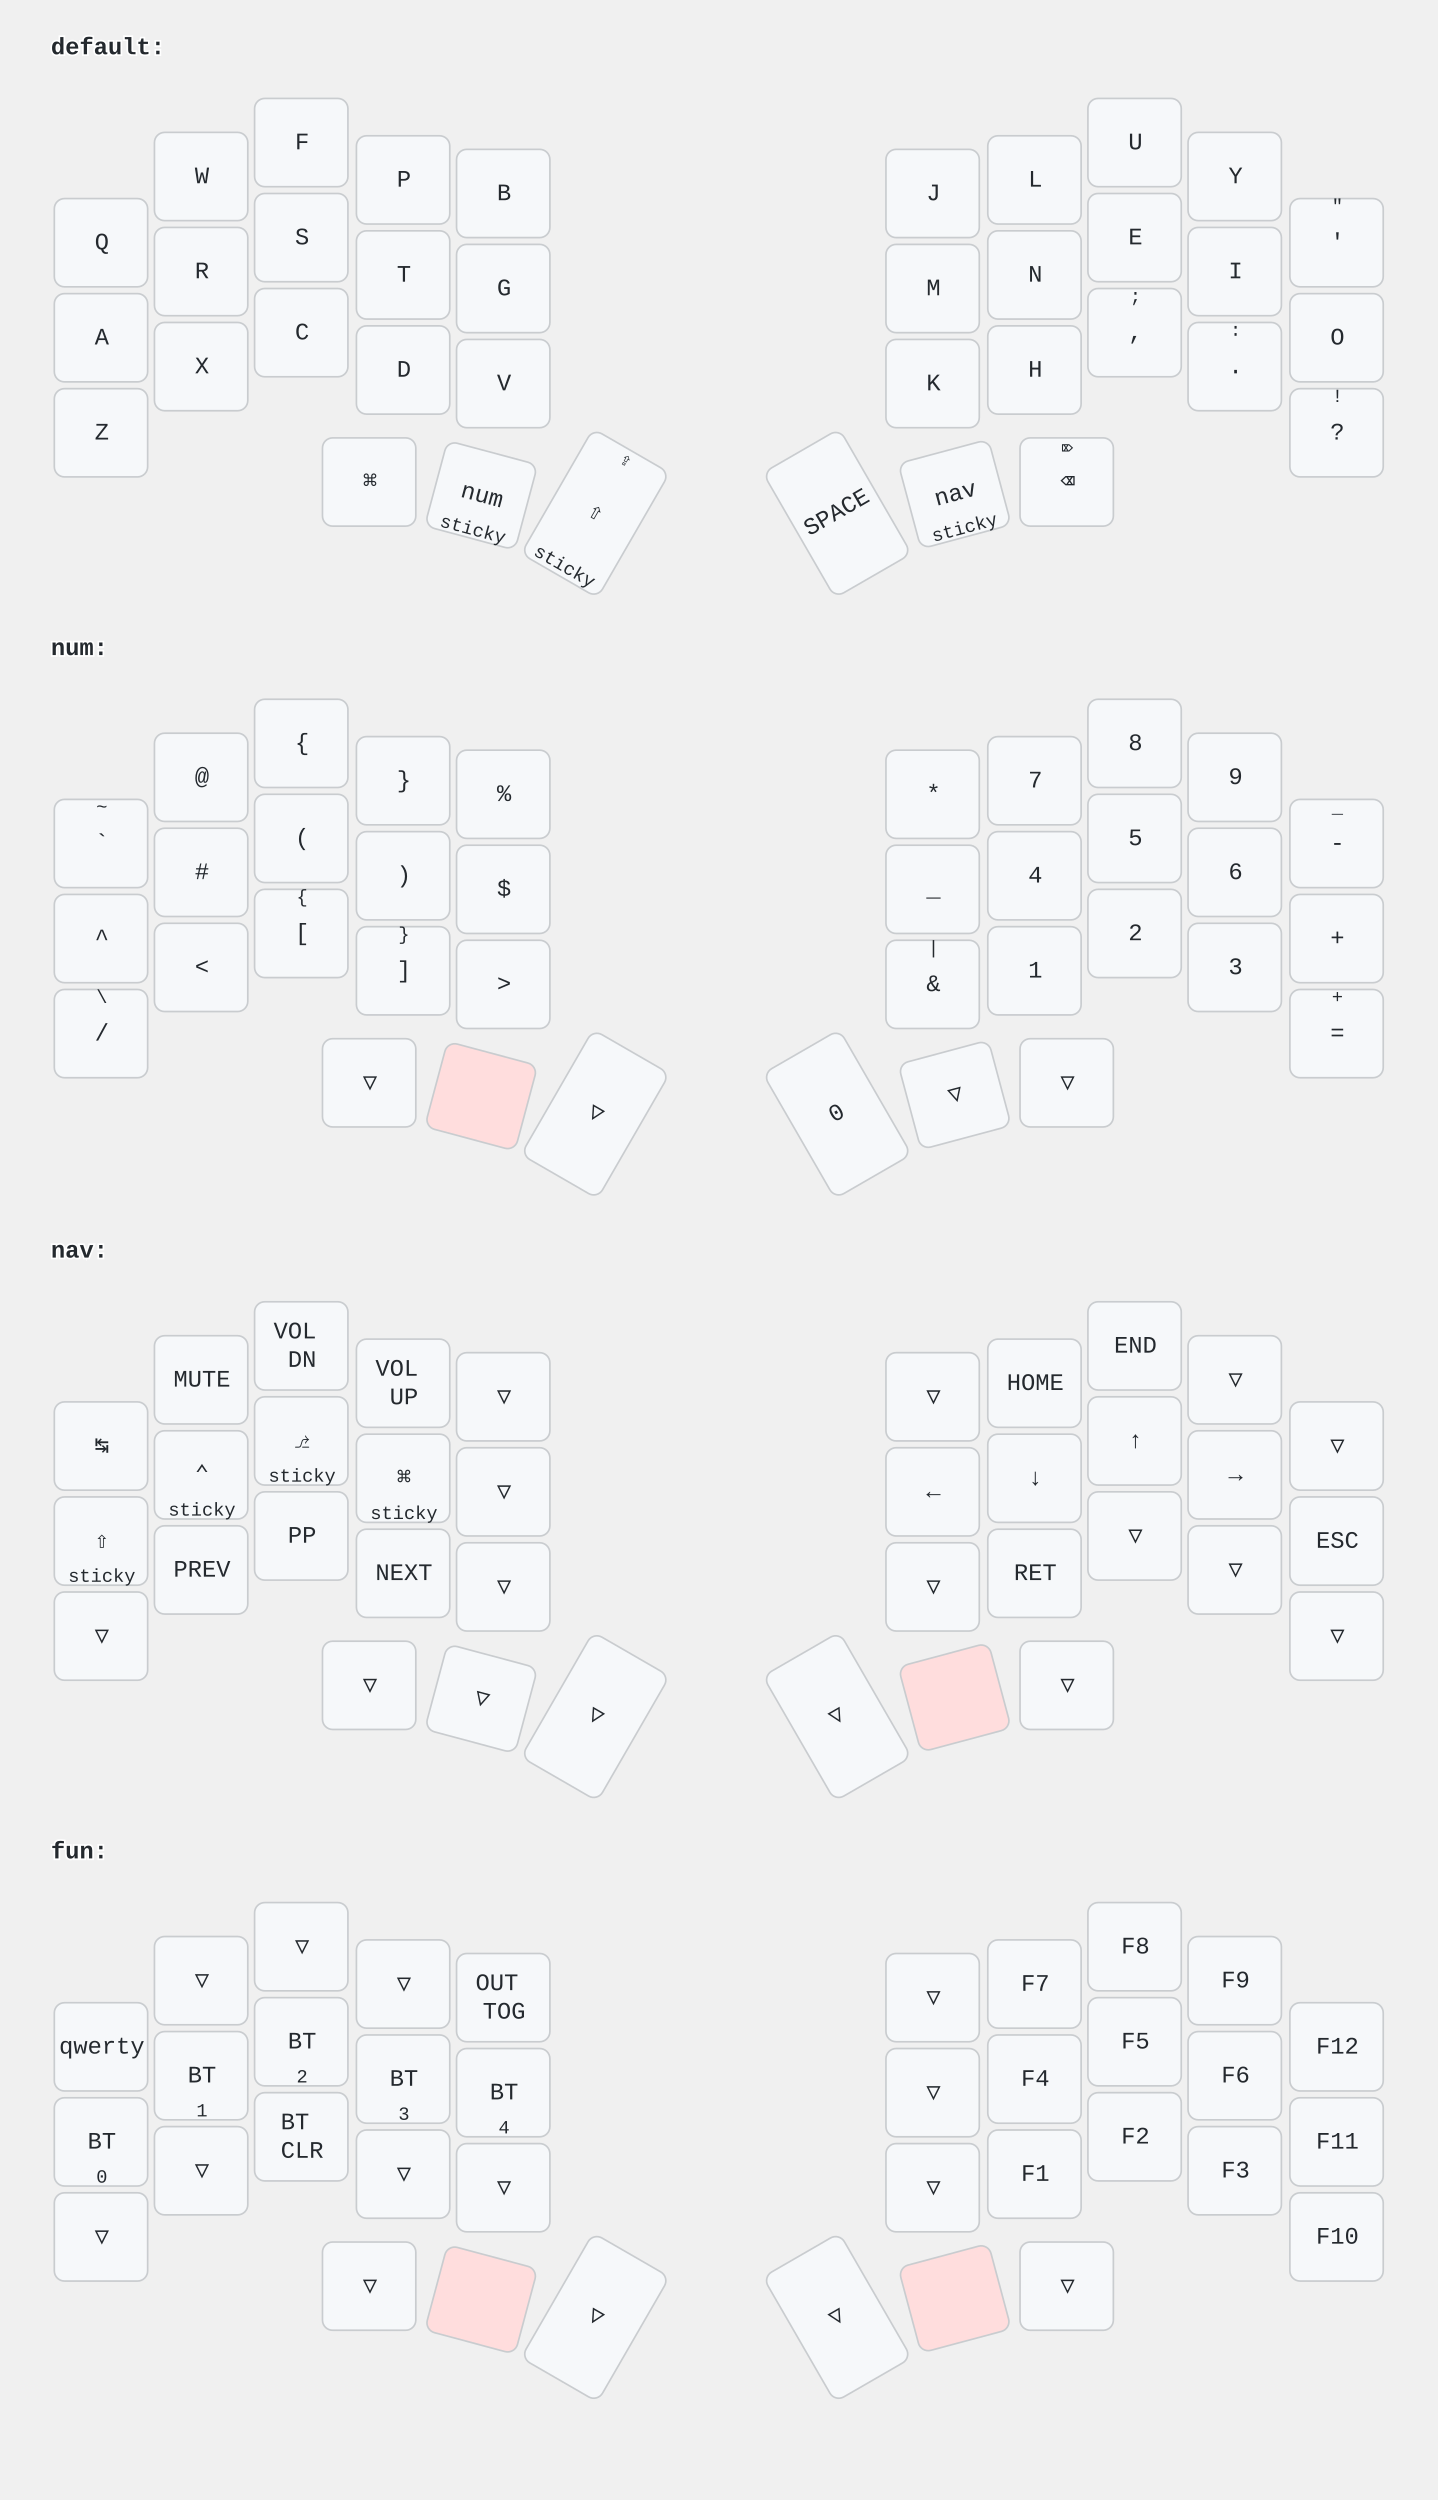
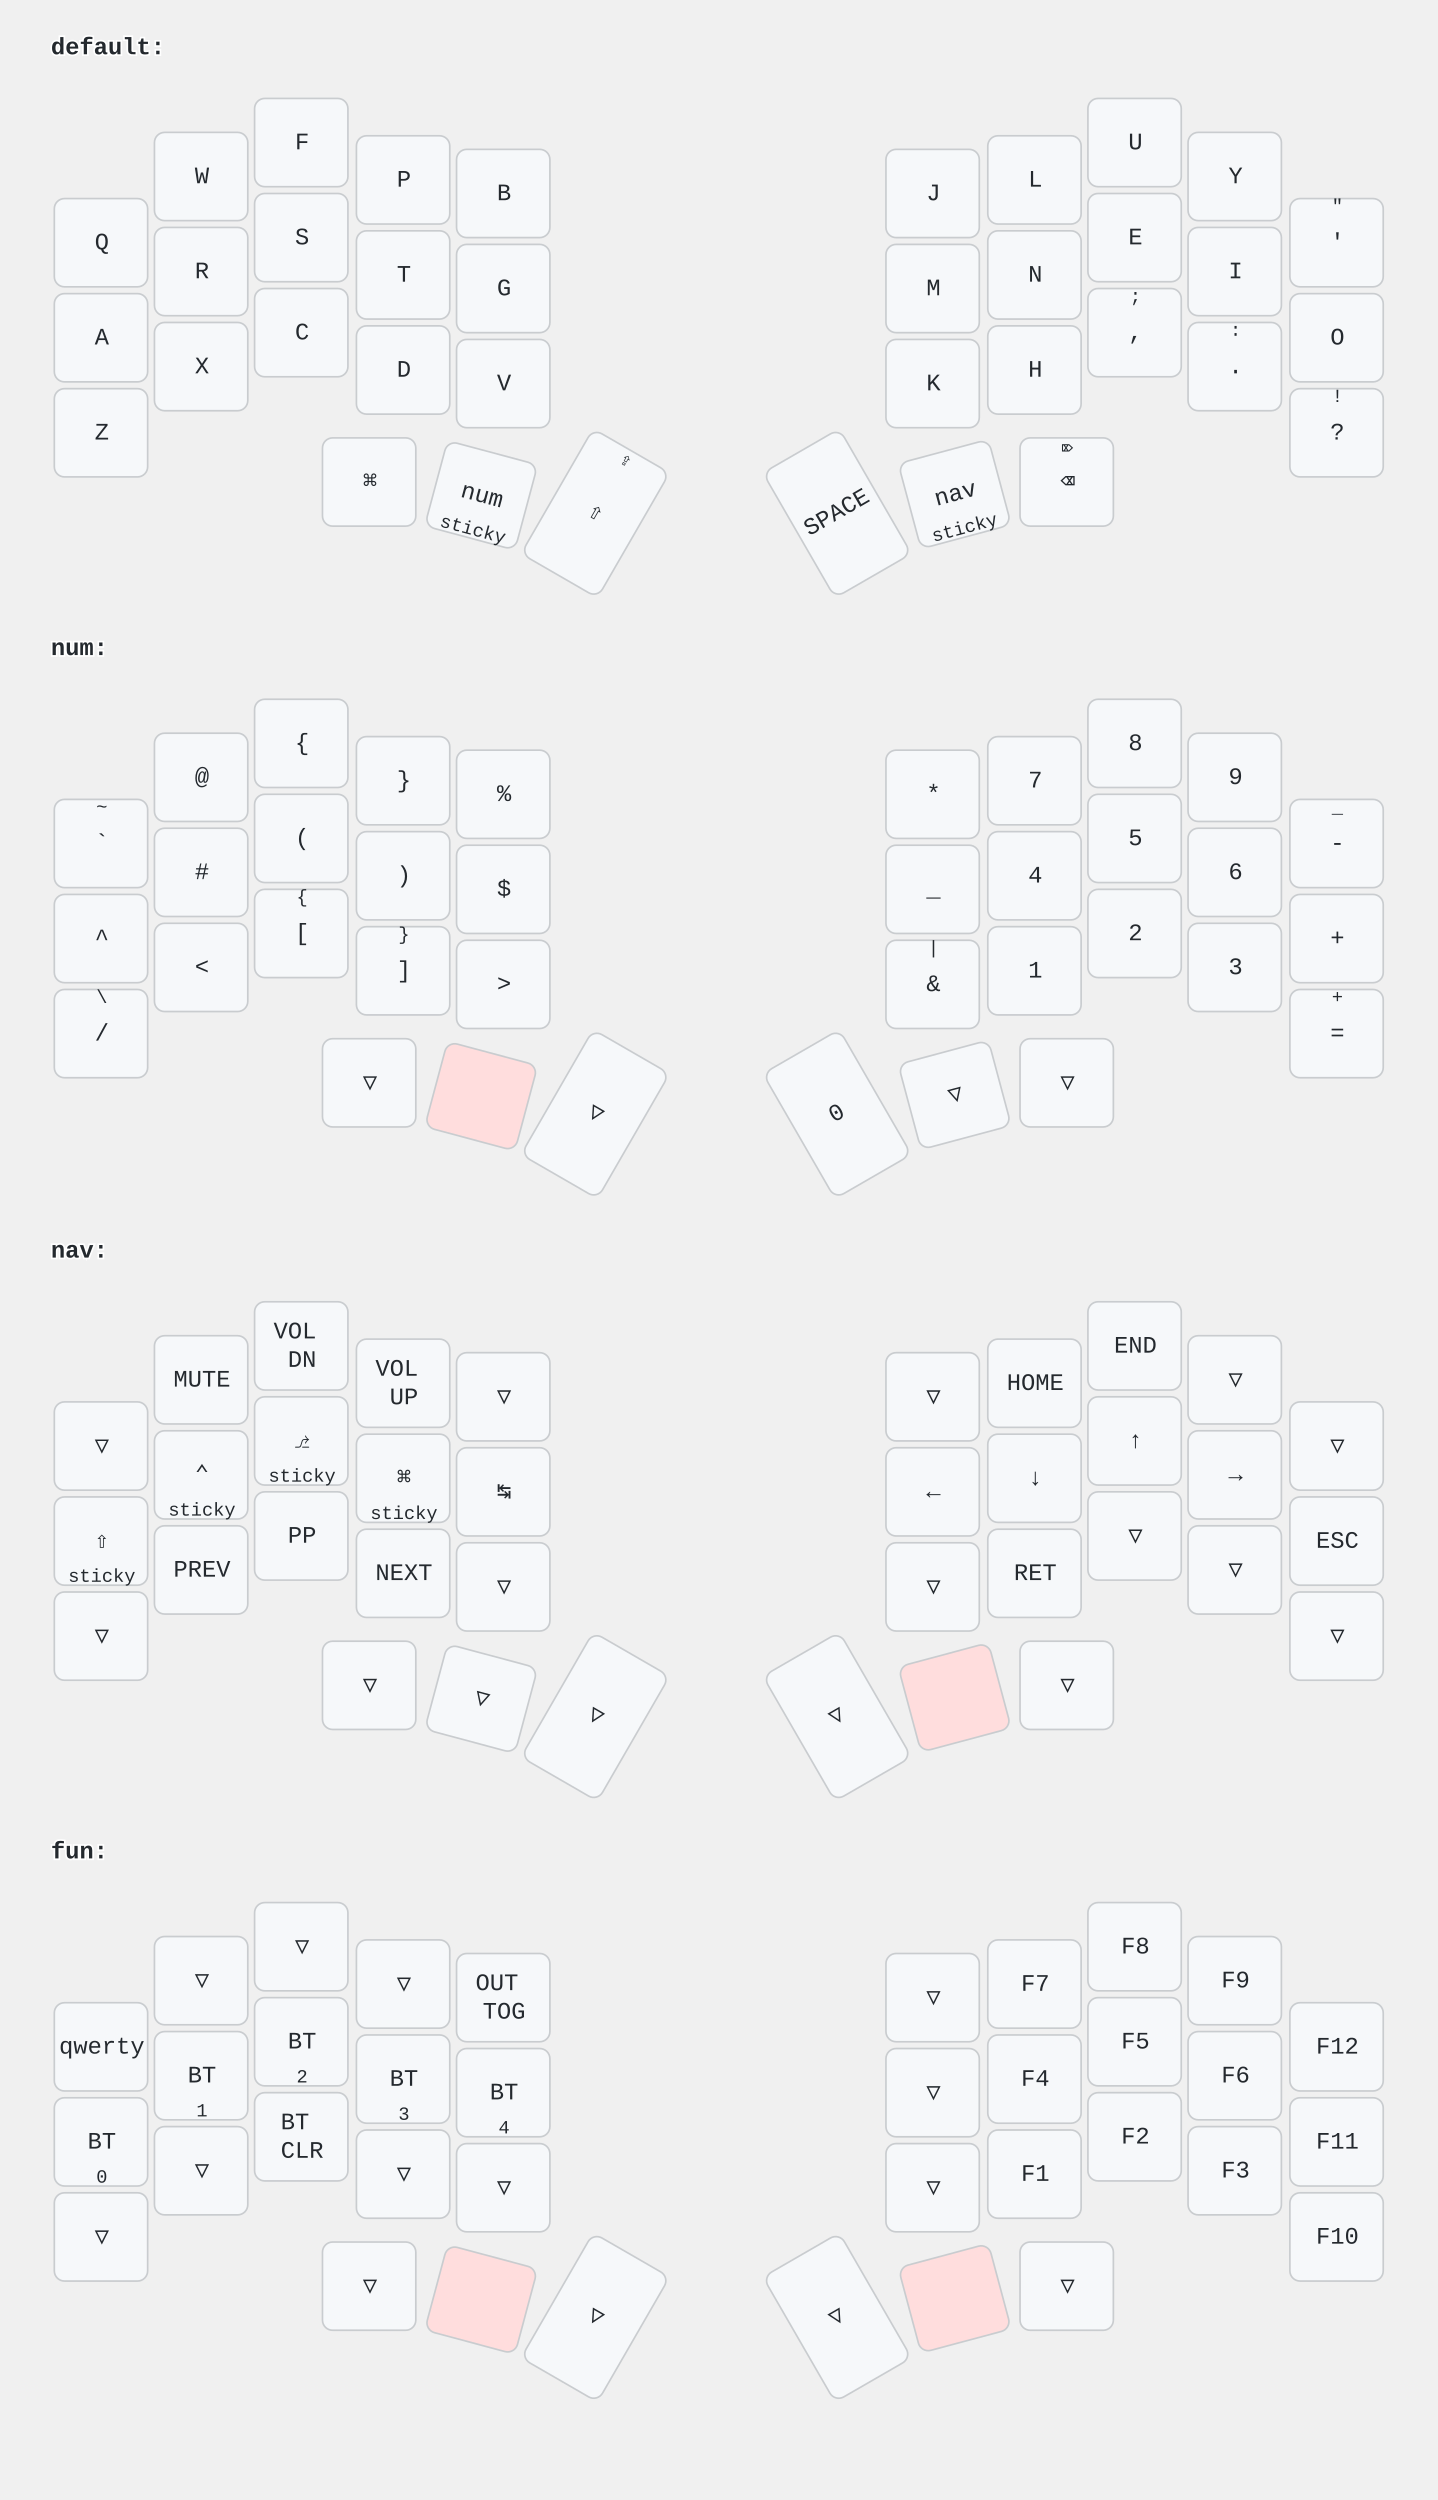
<svg xmlns="http://www.w3.org/2000/svg" width="847" height="1473" viewBox="0 0 847 1473" class="keymap">
  <style>/* font and background color specifications */
svg {
    font-family: SFMono-Regular,Consolas,Liberation Mono,Menlo,monospace;
    font-size: 14px;
    font-kerning: normal;
    text-rendering: optimizeLegibility;
    fill: #24292e;
}

/* default key styling */
rect {
    fill: #f6f8fa;
    stroke: #c9cccf;
    stroke-width: 1;
}

/* color accent for combo boxes */
rect.combo {
    fill: #cdf;
}

/* color accent for held keys */
rect.held, rect.combo.held {
    fill: #fdd;
}

/* color accent for ghost (optional) keys */
rect.ghost, rect.combo.ghost {
    fill: #ddd;
}

text {
    text-anchor: middle;
    dominant-baseline: middle;
}

/* styling for layer labels */
text.label {
    font-weight: bold;
    text-anchor: start;
    stroke: white;
    stroke-width: 2;
    paint-order: stroke;
}

/* styling for combo tap, and key hold/shifted label text */
text.combo, text.hold, text.shifted {
    font-size: 11px;
}

text.hold {
    text-anchor: middle;
    dominant-baseline: auto;
}

text.shifted {
    text-anchor: middle;
    dominant-baseline: hanging;
}

/* styling for hold/shifted label text in combo box */
text.combo.hold, text.combo.shifted {
    font-size: 8px;
}

/* styling for combo dendrons */
path {
    stroke-width: 1;
    stroke: gray;
    fill: none;
}
</style>
  <g transform="translate(30, 0)" class="layer-default">
    <text x="0" y="28" class="label">default:</text>
    <g transform="translate(0, 56)">
      <g transform="translate(30, 87)" class="key keypos-0">
        <rect rx="6" ry="6" x="-28" y="-26" width="55" height="52" class="key" />
        <text x="0" y="0" class="key tap">Q</text>
      </g>
      <g transform="translate(89, 48)" class="key keypos-1">
        <rect rx="6" ry="6" x="-28" y="-26" width="55" height="52" class="key" />
        <text x="0" y="0" class="key tap">W</text>
      </g>
      <g transform="translate(148, 28)" class="key keypos-2">
        <rect rx="6" ry="6" x="-28" y="-26" width="55" height="52" class="key" />
        <text x="0" y="0" class="key tap">F</text>
      </g>
      <g transform="translate(208, 50)" class="key keypos-3">
        <rect rx="6" ry="6" x="-28" y="-26" width="55" height="52" class="key" />
        <text x="0" y="0" class="key tap">P</text>
      </g>
      <g transform="translate(267, 58)" class="key keypos-4">
        <rect rx="6" ry="6" x="-28" y="-26" width="55" height="52" class="key" />
        <text x="0" y="0" class="key tap">B</text>
      </g>
      <g transform="translate(520, 58)" class="key keypos-5">
        <rect rx="6" ry="6" x="-28" y="-26" width="55" height="52" class="key" />
        <text x="0" y="0" class="key tap">J</text>
      </g>
      <g transform="translate(580, 50)" class="key keypos-6">
        <rect rx="6" ry="6" x="-28" y="-26" width="55" height="52" class="key" />
        <text x="0" y="0" class="key tap">L</text>
      </g>
      <g transform="translate(639, 28)" class="key keypos-7">
        <rect rx="6" ry="6" x="-28" y="-26" width="55" height="52" class="key" />
        <text x="0" y="0" class="key tap">U</text>
      </g>
      <g transform="translate(698, 48)" class="key keypos-8">
        <rect rx="6" ry="6" x="-28" y="-26" width="55" height="52" class="key" />
        <text x="0" y="0" class="key tap">Y</text>
      </g>
      <g transform="translate(758, 87)" class="key keypos-9">
        <rect rx="6" ry="6" x="-28" y="-26" width="55" height="52" class="key" />
        <text x="0" y="0" class="key tap">'</text>
        <text x="0" y="-24" class="key shifted">"</text>
      </g>
      <g transform="translate(30, 143)" class="key keypos-10">
        <rect rx="6" ry="6" x="-28" y="-26" width="55" height="52" class="key" />
        <text x="0" y="0" class="key tap">A</text>
      </g>
      <g transform="translate(89, 104)" class="key keypos-11">
        <rect rx="6" ry="6" x="-28" y="-26" width="55" height="52" class="key" />
        <text x="0" y="0" class="key tap">R</text>
      </g>
      <g transform="translate(148, 84)" class="key keypos-12">
        <rect rx="6" ry="6" x="-28" y="-26" width="55" height="52" class="key" />
        <text x="0" y="0" class="key tap">S</text>
      </g>
      <g transform="translate(208, 106)" class="key keypos-13">
        <rect rx="6" ry="6" x="-28" y="-26" width="55" height="52" class="key" />
        <text x="0" y="0" class="key tap">T</text>
      </g>
      <g transform="translate(267, 114)" class="key keypos-14">
        <rect rx="6" ry="6" x="-28" y="-26" width="55" height="52" class="key" />
        <text x="0" y="0" class="key tap">G</text>
      </g>
      <g transform="translate(520, 114)" class="key keypos-15">
        <rect rx="6" ry="6" x="-28" y="-26" width="55" height="52" class="key" />
        <text x="0" y="0" class="key tap">M</text>
      </g>
      <g transform="translate(580, 106)" class="key keypos-16">
        <rect rx="6" ry="6" x="-28" y="-26" width="55" height="52" class="key" />
        <text x="0" y="0" class="key tap">N</text>
      </g>
      <g transform="translate(639, 84)" class="key keypos-17">
        <rect rx="6" ry="6" x="-28" y="-26" width="55" height="52" class="key" />
        <text x="0" y="0" class="key tap">E</text>
      </g>
      <g transform="translate(698, 104)" class="key keypos-18">
        <rect rx="6" ry="6" x="-28" y="-26" width="55" height="52" class="key" />
        <text x="0" y="0" class="key tap">I</text>
      </g>
      <g transform="translate(758, 143)" class="key keypos-19">
        <rect rx="6" ry="6" x="-28" y="-26" width="55" height="52" class="key" />
        <text x="0" y="0" class="key tap">O</text>
      </g>
      <g transform="translate(30, 199)" class="key keypos-20">
        <rect rx="6" ry="6" x="-28" y="-26" width="55" height="52" class="key" />
        <text x="0" y="0" class="key tap">Z</text>
      </g>
      <g transform="translate(89, 160)" class="key keypos-21">
        <rect rx="6" ry="6" x="-28" y="-26" width="55" height="52" class="key" />
        <text x="0" y="0" class="key tap">X</text>
      </g>
      <g transform="translate(148, 140)" class="key keypos-22">
        <rect rx="6" ry="6" x="-28" y="-26" width="55" height="52" class="key" />
        <text x="0" y="0" class="key tap">C</text>
      </g>
      <g transform="translate(208, 162)" class="key keypos-23">
        <rect rx="6" ry="6" x="-28" y="-26" width="55" height="52" class="key" />
        <text x="0" y="0" class="key tap">D</text>
      </g>
      <g transform="translate(267, 170)" class="key keypos-24">
        <rect rx="6" ry="6" x="-28" y="-26" width="55" height="52" class="key" />
        <text x="0" y="0" class="key tap">V</text>
      </g>
      <g transform="translate(520, 170)" class="key keypos-25">
        <rect rx="6" ry="6" x="-28" y="-26" width="55" height="52" class="key" />
        <text x="0" y="0" class="key tap">K</text>
      </g>
      <g transform="translate(580, 162)" class="key keypos-26">
        <rect rx="6" ry="6" x="-28" y="-26" width="55" height="52" class="key" />
        <text x="0" y="0" class="key tap">H</text>
      </g>
      <g transform="translate(639, 140)" class="key keypos-27">
        <rect rx="6" ry="6" x="-28" y="-26" width="55" height="52" class="key" />
        <text x="0" y="0" class="key tap">,</text>
        <text x="0" y="-24" class="key shifted">;</text>
      </g>
      <g transform="translate(698, 160)" class="key keypos-28">
        <rect rx="6" ry="6" x="-28" y="-26" width="55" height="52" class="key" />
        <text x="0" y="0" class="key tap">.</text>
        <text x="0" y="-24" class="key shifted">:</text>
      </g>
      <g transform="translate(758, 199)" class="key keypos-29">
        <rect rx="6" ry="6" x="-28" y="-26" width="55" height="52" class="key" />
        <text x="0" y="0" class="key tap">?</text>
        <text x="0" y="-24" class="key shifted">!</text>
      </g>
      <g transform="translate(188, 228)" class="key keypos-30">
        <rect rx="6" ry="6" x="-28" y="-26" width="55" height="52" class="key" />
        <text x="0" y="0" class="key tap">⌘</text>
      </g>
      <g transform="translate(254, 236) rotate(15.0)" class="key keypos-31">
        <rect rx="6" ry="6" x="-28" y="-26" width="55" height="52" class="key" />
        <text x="0" y="0" class="key tap">num</text>
        <text x="0" y="24" class="key hold">sticky</text>
      </g>
      <g transform="translate(321, 246) rotate(30.0)" class="key keypos-32">
        <rect rx="6" ry="6" x="-26" y="-42" width="52" height="85" class="key" />
        <text x="0" y="0" class="key tap">⇧</text>
-         <text x="0" y="40" class="key hold">sticky</text>
        <text x="0" y="-40" class="key shifted">⇪</text>
      </g>
      <g transform="translate(463, 246) rotate(-30.0)" class="key keypos-33">
        <rect rx="6" ry="6" x="-26" y="-42" width="52" height="85" class="key" />
        <text x="0" y="0" class="key tap">SPACE</text>
      </g>
      <g transform="translate(533, 235) rotate(-15.0)" class="key keypos-34">
        <rect rx="6" ry="6" x="-28" y="-26" width="55" height="52" class="key" />
        <text x="0" y="0" class="key tap">nav</text>
        <text x="0" y="24" class="key hold">sticky</text>
      </g>
      <g transform="translate(599, 228)" class="key keypos-35">
        <rect rx="6" ry="6" x="-28" y="-26" width="55" height="52" class="key" />
        <text x="0" y="0" class="key tap">⌫</text>
        <text x="0" y="-24" class="key shifted">⌦</text>
      </g>
    </g>
  </g>
  <g transform="translate(30, 354)" class="layer-num">
    <text x="0" y="28" class="label">num:</text>
    <g transform="translate(0, 56)">
      <g transform="translate(30, 87)" class="key keypos-0">
        <rect rx="6" ry="6" x="-28" y="-26" width="55" height="52" class="key" />
        <text x="0" y="0" class="key tap">`</text>
        <text x="0" y="-24" class="key shifted">~</text>
      </g>
      <g transform="translate(89, 48)" class="key keypos-1">
        <rect rx="6" ry="6" x="-28" y="-26" width="55" height="52" class="key" />
        <text x="0" y="0" class="key tap">@</text>
      </g>
      <g transform="translate(148, 28)" class="key keypos-2">
        <rect rx="6" ry="6" x="-28" y="-26" width="55" height="52" class="key" />
        <text x="0" y="0" class="key tap">{</text>
      </g>
      <g transform="translate(208, 50)" class="key keypos-3">
        <rect rx="6" ry="6" x="-28" y="-26" width="55" height="52" class="key" />
        <text x="0" y="0" class="key tap">}</text>
      </g>
      <g transform="translate(267, 58)" class="key keypos-4">
        <rect rx="6" ry="6" x="-28" y="-26" width="55" height="52" class="key" />
        <text x="0" y="0" class="key tap">%</text>
      </g>
      <g transform="translate(520, 58)" class="key keypos-5">
        <rect rx="6" ry="6" x="-28" y="-26" width="55" height="52" class="key" />
        <text x="0" y="0" class="key tap">*</text>
      </g>
      <g transform="translate(580, 50)" class="key keypos-6">
        <rect rx="6" ry="6" x="-28" y="-26" width="55" height="52" class="key" />
        <text x="0" y="0" class="key tap">7</text>
      </g>
      <g transform="translate(639, 28)" class="key keypos-7">
        <rect rx="6" ry="6" x="-28" y="-26" width="55" height="52" class="key" />
        <text x="0" y="0" class="key tap">8</text>
      </g>
      <g transform="translate(698, 48)" class="key keypos-8">
        <rect rx="6" ry="6" x="-28" y="-26" width="55" height="52" class="key" />
        <text x="0" y="0" class="key tap">9</text>
      </g>
      <g transform="translate(758, 87)" class="key keypos-9">
        <rect rx="6" ry="6" x="-28" y="-26" width="55" height="52" class="key" />
        <text x="0" y="0" class="key tap">-</text>
        <text x="0" y="-24" class="key shifted">_</text>
      </g>
      <g transform="translate(30, 143)" class="key keypos-10">
        <rect rx="6" ry="6" x="-28" y="-26" width="55" height="52" class="key" />
        <text x="0" y="0" class="key tap">^</text>
      </g>
      <g transform="translate(89, 104)" class="key keypos-11">
        <rect rx="6" ry="6" x="-28" y="-26" width="55" height="52" class="key" />
        <text x="0" y="0" class="key tap">#</text>
      </g>
      <g transform="translate(148, 84)" class="key keypos-12">
        <rect rx="6" ry="6" x="-28" y="-26" width="55" height="52" class="key" />
        <text x="0" y="0" class="key tap">(</text>
      </g>
      <g transform="translate(208, 106)" class="key keypos-13">
        <rect rx="6" ry="6" x="-28" y="-26" width="55" height="52" class="key" />
        <text x="0" y="0" class="key tap">)</text>
      </g>
      <g transform="translate(267, 114)" class="key keypos-14">
        <rect rx="6" ry="6" x="-28" y="-26" width="55" height="52" class="key" />
        <text x="0" y="0" class="key tap">$</text>
      </g>
      <g transform="translate(520, 114)" class="key keypos-15">
        <rect rx="6" ry="6" x="-28" y="-26" width="55" height="52" class="key" />
        <text x="0" y="0" class="key tap">_</text>
      </g>
      <g transform="translate(580, 106)" class="key keypos-16">
        <rect rx="6" ry="6" x="-28" y="-26" width="55" height="52" class="key" />
        <text x="0" y="0" class="key tap">4</text>
      </g>
      <g transform="translate(639, 84)" class="key keypos-17">
        <rect rx="6" ry="6" x="-28" y="-26" width="55" height="52" class="key" />
        <text x="0" y="0" class="key tap">5</text>
      </g>
      <g transform="translate(698, 104)" class="key keypos-18">
        <rect rx="6" ry="6" x="-28" y="-26" width="55" height="52" class="key" />
        <text x="0" y="0" class="key tap">6</text>
      </g>
      <g transform="translate(758, 143)" class="key keypos-19">
        <rect rx="6" ry="6" x="-28" y="-26" width="55" height="52" class="key" />
        <text x="0" y="0" class="key tap">+</text>
      </g>
      <g transform="translate(30, 199)" class="key keypos-20">
        <rect rx="6" ry="6" x="-28" y="-26" width="55" height="52" class="key" />
        <text x="0" y="0" class="key tap">/</text>
        <text x="0" y="-24" class="key shifted">\</text>
      </g>
      <g transform="translate(89, 160)" class="key keypos-21">
        <rect rx="6" ry="6" x="-28" y="-26" width="55" height="52" class="key" />
        <text x="0" y="0" class="key tap">&lt;</text>
      </g>
      <g transform="translate(148, 140)" class="key keypos-22">
        <rect rx="6" ry="6" x="-28" y="-26" width="55" height="52" class="key" />
        <text x="0" y="0" class="key tap">[</text>
        <text x="0" y="-24" class="key shifted">{</text>
      </g>
      <g transform="translate(208, 162)" class="key keypos-23">
        <rect rx="6" ry="6" x="-28" y="-26" width="55" height="52" class="key" />
        <text x="0" y="0" class="key tap">]</text>
        <text x="0" y="-24" class="key shifted">}</text>
      </g>
      <g transform="translate(267, 170)" class="key keypos-24">
        <rect rx="6" ry="6" x="-28" y="-26" width="55" height="52" class="key" />
        <text x="0" y="0" class="key tap">&gt;</text>
      </g>
      <g transform="translate(520, 170)" class="key keypos-25">
        <rect rx="6" ry="6" x="-28" y="-26" width="55" height="52" class="key" />
        <text x="0" y="0" class="key tap">&amp;</text>
        <text x="0" y="-24" class="key shifted">|</text>
      </g>
      <g transform="translate(580, 162)" class="key keypos-26">
        <rect rx="6" ry="6" x="-28" y="-26" width="55" height="52" class="key" />
        <text x="0" y="0" class="key tap">1</text>
      </g>
      <g transform="translate(639, 140)" class="key keypos-27">
        <rect rx="6" ry="6" x="-28" y="-26" width="55" height="52" class="key" />
        <text x="0" y="0" class="key tap">2</text>
      </g>
      <g transform="translate(698, 160)" class="key keypos-28">
        <rect rx="6" ry="6" x="-28" y="-26" width="55" height="52" class="key" />
        <text x="0" y="0" class="key tap">3</text>
      </g>
      <g transform="translate(758, 199)" class="key keypos-29">
        <rect rx="6" ry="6" x="-28" y="-26" width="55" height="52" class="key" />
        <text x="0" y="0" class="key tap">=</text>
        <text x="0" y="-24" class="key shifted">+</text>
      </g>
      <g transform="translate(188, 228)" class="key trans keypos-30">
        <rect rx="6" ry="6" x="-28" y="-26" width="55" height="52" class="key trans" />
        <text x="0" y="0" class="key trans tap">▽</text>
      </g>
      <g transform="translate(254, 236) rotate(15.0)" class="key held keypos-31">
        <rect rx="6" ry="6" x="-28" y="-26" width="55" height="52" class="key held" />
      </g>
      <g transform="translate(321, 246) rotate(30.0)" class="key trans keypos-32">
        <rect rx="6" ry="6" x="-26" y="-42" width="52" height="85" class="key trans" />
        <text x="0" y="0" class="key trans tap">▽</text>
      </g>
      <g transform="translate(463, 246) rotate(-30.0)" class="key keypos-33">
        <rect rx="6" ry="6" x="-26" y="-42" width="52" height="85" class="key" />
        <text x="0" y="0" class="key tap">0</text>
      </g>
      <g transform="translate(533, 235) rotate(-15.0)" class="key trans keypos-34">
        <rect rx="6" ry="6" x="-28" y="-26" width="55" height="52" class="key trans" />
        <text x="0" y="0" class="key trans tap">▽</text>
      </g>
      <g transform="translate(599, 228)" class="key trans keypos-35">
        <rect rx="6" ry="6" x="-28" y="-26" width="55" height="52" class="key trans" />
        <text x="0" y="0" class="key trans tap">▽</text>
      </g>
    </g>
  </g>
  <g transform="translate(30, 709)" class="layer-nav">
    <text x="0" y="28" class="label">nav:</text>
    <g transform="translate(0, 56)">
-       <g transform="translate(30, 87)" class="key keypos-0">
-         <rect rx="6" ry="6" x="-28" y="-26" width="55" height="52" class="key" />
-         <text x="0" y="0" class="key tap">↹</text>
+       <g transform="translate(30, 87)" class="key trans keypos-0">
+         <rect rx="6" ry="6" x="-28" y="-26" width="55" height="52" class="key trans" />
+         <text x="0" y="0" class="key trans tap">▽</text>
      </g>
      <g transform="translate(89, 48)" class="key keypos-1">
        <rect rx="6" ry="6" x="-28" y="-26" width="55" height="52" class="key" />
        <text x="0" y="0" class="key tap">MUTE</text>
      </g>
      <g transform="translate(148, 28)" class="key keypos-2">
        <rect rx="6" ry="6" x="-28" y="-26" width="55" height="52" class="key" />
        <text x="0" y="0" class="key tap">
          <tspan x="0" dy="-0.6em">VOL</tspan>
          <tspan x="0" dy="1.2em">DN</tspan>
        </text>
      </g>
      <g transform="translate(208, 50)" class="key keypos-3">
        <rect rx="6" ry="6" x="-28" y="-26" width="55" height="52" class="key" />
        <text x="0" y="0" class="key tap">
          <tspan x="0" dy="-0.6em">VOL</tspan>
          <tspan x="0" dy="1.2em">UP</tspan>
        </text>
      </g>
      <g transform="translate(267, 58)" class="key trans keypos-4">
        <rect rx="6" ry="6" x="-28" y="-26" width="55" height="52" class="key trans" />
        <text x="0" y="0" class="key trans tap">▽</text>
      </g>
      <g transform="translate(520, 58)" class="key trans keypos-5">
        <rect rx="6" ry="6" x="-28" y="-26" width="55" height="52" class="key trans" />
        <text x="0" y="0" class="key trans tap">▽</text>
      </g>
      <g transform="translate(580, 50)" class="key keypos-6">
        <rect rx="6" ry="6" x="-28" y="-26" width="55" height="52" class="key" />
        <text x="0" y="0" class="key tap">HOME</text>
      </g>
      <g transform="translate(639, 28)" class="key keypos-7">
        <rect rx="6" ry="6" x="-28" y="-26" width="55" height="52" class="key" />
        <text x="0" y="0" class="key tap">END</text>
      </g>
      <g transform="translate(698, 48)" class="key trans keypos-8">
        <rect rx="6" ry="6" x="-28" y="-26" width="55" height="52" class="key trans" />
        <text x="0" y="0" class="key trans tap">▽</text>
      </g>
      <g transform="translate(758, 87)" class="key trans keypos-9">
        <rect rx="6" ry="6" x="-28" y="-26" width="55" height="52" class="key trans" />
        <text x="0" y="0" class="key trans tap">▽</text>
      </g>
      <g transform="translate(30, 143)" class="key keypos-10">
        <rect rx="6" ry="6" x="-28" y="-26" width="55" height="52" class="key" />
        <text x="0" y="0" class="key tap">⇧</text>
        <text x="0" y="24" class="key hold">sticky</text>
      </g>
      <g transform="translate(89, 104)" class="key keypos-11">
        <rect rx="6" ry="6" x="-28" y="-26" width="55" height="52" class="key" />
        <text x="0" y="0" class="key tap">⌃</text>
        <text x="0" y="24" class="key hold">sticky</text>
      </g>
      <g transform="translate(148, 84)" class="key keypos-12">
        <rect rx="6" ry="6" x="-28" y="-26" width="55" height="52" class="key" />
        <text x="0" y="0" class="key tap">⎇</text>
        <text x="0" y="24" class="key hold">sticky</text>
      </g>
      <g transform="translate(208, 106)" class="key keypos-13">
        <rect rx="6" ry="6" x="-28" y="-26" width="55" height="52" class="key" />
        <text x="0" y="0" class="key tap">⌘</text>
        <text x="0" y="24" class="key hold">sticky</text>
      </g>
-       <g transform="translate(267, 114)" class="key trans keypos-14">
-         <rect rx="6" ry="6" x="-28" y="-26" width="55" height="52" class="key trans" />
-         <text x="0" y="0" class="key trans tap">▽</text>
+       <g transform="translate(267, 114)" class="key keypos-14">
+         <rect rx="6" ry="6" x="-28" y="-26" width="55" height="52" class="key" />
+         <text x="0" y="0" class="key tap">↹</text>
      </g>
      <g transform="translate(520, 114)" class="key keypos-15">
        <rect rx="6" ry="6" x="-28" y="-26" width="55" height="52" class="key" />
        <text x="0" y="0" class="key tap">←</text>
      </g>
      <g transform="translate(580, 106)" class="key keypos-16">
        <rect rx="6" ry="6" x="-28" y="-26" width="55" height="52" class="key" />
        <text x="0" y="0" class="key tap">↓</text>
      </g>
      <g transform="translate(639, 84)" class="key keypos-17">
        <rect rx="6" ry="6" x="-28" y="-26" width="55" height="52" class="key" />
        <text x="0" y="0" class="key tap">↑</text>
      </g>
      <g transform="translate(698, 104)" class="key keypos-18">
        <rect rx="6" ry="6" x="-28" y="-26" width="55" height="52" class="key" />
        <text x="0" y="0" class="key tap">→</text>
      </g>
      <g transform="translate(758, 143)" class="key keypos-19">
        <rect rx="6" ry="6" x="-28" y="-26" width="55" height="52" class="key" />
        <text x="0" y="0" class="key tap">ESC</text>
      </g>
      <g transform="translate(30, 199)" class="key trans keypos-20">
        <rect rx="6" ry="6" x="-28" y="-26" width="55" height="52" class="key trans" />
        <text x="0" y="0" class="key trans tap">▽</text>
      </g>
      <g transform="translate(89, 160)" class="key keypos-21">
        <rect rx="6" ry="6" x="-28" y="-26" width="55" height="52" class="key" />
        <text x="0" y="0" class="key tap">PREV</text>
      </g>
      <g transform="translate(148, 140)" class="key keypos-22">
        <rect rx="6" ry="6" x="-28" y="-26" width="55" height="52" class="key" />
        <text x="0" y="0" class="key tap">PP</text>
      </g>
      <g transform="translate(208, 162)" class="key keypos-23">
        <rect rx="6" ry="6" x="-28" y="-26" width="55" height="52" class="key" />
        <text x="0" y="0" class="key tap">NEXT</text>
      </g>
      <g transform="translate(267, 170)" class="key trans keypos-24">
        <rect rx="6" ry="6" x="-28" y="-26" width="55" height="52" class="key trans" />
        <text x="0" y="0" class="key trans tap">▽</text>
      </g>
      <g transform="translate(520, 170)" class="key trans keypos-25">
        <rect rx="6" ry="6" x="-28" y="-26" width="55" height="52" class="key trans" />
        <text x="0" y="0" class="key trans tap">▽</text>
      </g>
      <g transform="translate(580, 162)" class="key keypos-26">
        <rect rx="6" ry="6" x="-28" y="-26" width="55" height="52" class="key" />
        <text x="0" y="0" class="key tap">RET</text>
      </g>
      <g transform="translate(639, 140)" class="key trans keypos-27">
        <rect rx="6" ry="6" x="-28" y="-26" width="55" height="52" class="key trans" />
        <text x="0" y="0" class="key trans tap">▽</text>
      </g>
      <g transform="translate(698, 160)" class="key trans keypos-28">
        <rect rx="6" ry="6" x="-28" y="-26" width="55" height="52" class="key trans" />
        <text x="0" y="0" class="key trans tap">▽</text>
      </g>
      <g transform="translate(758, 199)" class="key trans keypos-29">
        <rect rx="6" ry="6" x="-28" y="-26" width="55" height="52" class="key trans" />
        <text x="0" y="0" class="key trans tap">▽</text>
      </g>
      <g transform="translate(188, 228)" class="key trans keypos-30">
        <rect rx="6" ry="6" x="-28" y="-26" width="55" height="52" class="key trans" />
        <text x="0" y="0" class="key trans tap">▽</text>
      </g>
      <g transform="translate(254, 236) rotate(15.0)" class="key trans keypos-31">
        <rect rx="6" ry="6" x="-28" y="-26" width="55" height="52" class="key trans" />
        <text x="0" y="0" class="key trans tap">▽</text>
      </g>
      <g transform="translate(321, 246) rotate(30.0)" class="key trans keypos-32">
        <rect rx="6" ry="6" x="-26" y="-42" width="52" height="85" class="key trans" />
        <text x="0" y="0" class="key trans tap">▽</text>
      </g>
      <g transform="translate(463, 246) rotate(-30.0)" class="key trans keypos-33">
        <rect rx="6" ry="6" x="-26" y="-42" width="52" height="85" class="key trans" />
        <text x="0" y="0" class="key trans tap">▽</text>
      </g>
      <g transform="translate(533, 235) rotate(-15.0)" class="key held keypos-34">
        <rect rx="6" ry="6" x="-28" y="-26" width="55" height="52" class="key held" />
      </g>
      <g transform="translate(599, 228)" class="key trans keypos-35">
        <rect rx="6" ry="6" x="-28" y="-26" width="55" height="52" class="key trans" />
        <text x="0" y="0" class="key trans tap">▽</text>
      </g>
    </g>
  </g>
  <g transform="translate(30, 1063)" class="layer-fun">
    <text x="0" y="28" class="label">fun:</text>
    <g transform="translate(0, 56)">
      <g transform="translate(30, 87)" class="key keypos-0">
        <rect rx="6" ry="6" x="-28" y="-26" width="55" height="52" class="key" />
        <text x="0" y="0" class="key tap">qwerty</text>
      </g>
      <g transform="translate(89, 48)" class="key trans keypos-1">
        <rect rx="6" ry="6" x="-28" y="-26" width="55" height="52" class="key trans" />
        <text x="0" y="0" class="key trans tap">▽</text>
      </g>
      <g transform="translate(148, 28)" class="key trans keypos-2">
        <rect rx="6" ry="6" x="-28" y="-26" width="55" height="52" class="key trans" />
        <text x="0" y="0" class="key trans tap">▽</text>
      </g>
      <g transform="translate(208, 50)" class="key trans keypos-3">
        <rect rx="6" ry="6" x="-28" y="-26" width="55" height="52" class="key trans" />
        <text x="0" y="0" class="key trans tap">▽</text>
      </g>
      <g transform="translate(267, 58)" class="key keypos-4">
        <rect rx="6" ry="6" x="-28" y="-26" width="55" height="52" class="key" />
        <text x="0" y="0" class="key tap">
          <tspan x="0" dy="-0.6em">OUT</tspan>
          <tspan x="0" dy="1.2em">TOG</tspan>
        </text>
      </g>
      <g transform="translate(520, 58)" class="key trans keypos-5">
        <rect rx="6" ry="6" x="-28" y="-26" width="55" height="52" class="key trans" />
        <text x="0" y="0" class="key trans tap">▽</text>
      </g>
      <g transform="translate(580, 50)" class="key keypos-6">
        <rect rx="6" ry="6" x="-28" y="-26" width="55" height="52" class="key" />
        <text x="0" y="0" class="key tap">F7</text>
      </g>
      <g transform="translate(639, 28)" class="key keypos-7">
        <rect rx="6" ry="6" x="-28" y="-26" width="55" height="52" class="key" />
        <text x="0" y="0" class="key tap">F8</text>
      </g>
      <g transform="translate(698, 48)" class="key keypos-8">
        <rect rx="6" ry="6" x="-28" y="-26" width="55" height="52" class="key" />
        <text x="0" y="0" class="key tap">F9</text>
      </g>
      <g transform="translate(758, 87)" class="key keypos-9">
        <rect rx="6" ry="6" x="-28" y="-26" width="55" height="52" class="key" />
        <text x="0" y="0" class="key tap">F12</text>
      </g>
      <g transform="translate(30, 143)" class="key keypos-10">
        <rect rx="6" ry="6" x="-28" y="-26" width="55" height="52" class="key" />
        <text x="0" y="0" class="key tap">BT</text>
        <text x="0" y="24" class="key hold">0</text>
      </g>
      <g transform="translate(89, 104)" class="key keypos-11">
        <rect rx="6" ry="6" x="-28" y="-26" width="55" height="52" class="key" />
        <text x="0" y="0" class="key tap">BT</text>
        <text x="0" y="24" class="key hold">1</text>
      </g>
      <g transform="translate(148, 84)" class="key keypos-12">
        <rect rx="6" ry="6" x="-28" y="-26" width="55" height="52" class="key" />
        <text x="0" y="0" class="key tap">BT</text>
        <text x="0" y="24" class="key hold">2</text>
      </g>
      <g transform="translate(208, 106)" class="key keypos-13">
        <rect rx="6" ry="6" x="-28" y="-26" width="55" height="52" class="key" />
        <text x="0" y="0" class="key tap">BT</text>
        <text x="0" y="24" class="key hold">3</text>
      </g>
      <g transform="translate(267, 114)" class="key keypos-14">
        <rect rx="6" ry="6" x="-28" y="-26" width="55" height="52" class="key" />
        <text x="0" y="0" class="key tap">BT</text>
        <text x="0" y="24" class="key hold">4</text>
      </g>
      <g transform="translate(520, 114)" class="key trans keypos-15">
        <rect rx="6" ry="6" x="-28" y="-26" width="55" height="52" class="key trans" />
        <text x="0" y="0" class="key trans tap">▽</text>
      </g>
      <g transform="translate(580, 106)" class="key keypos-16">
        <rect rx="6" ry="6" x="-28" y="-26" width="55" height="52" class="key" />
        <text x="0" y="0" class="key tap">F4</text>
      </g>
      <g transform="translate(639, 84)" class="key keypos-17">
        <rect rx="6" ry="6" x="-28" y="-26" width="55" height="52" class="key" />
        <text x="0" y="0" class="key tap">F5</text>
      </g>
      <g transform="translate(698, 104)" class="key keypos-18">
        <rect rx="6" ry="6" x="-28" y="-26" width="55" height="52" class="key" />
        <text x="0" y="0" class="key tap">F6</text>
      </g>
      <g transform="translate(758, 143)" class="key keypos-19">
        <rect rx="6" ry="6" x="-28" y="-26" width="55" height="52" class="key" />
        <text x="0" y="0" class="key tap">F11</text>
      </g>
      <g transform="translate(30, 199)" class="key trans keypos-20">
        <rect rx="6" ry="6" x="-28" y="-26" width="55" height="52" class="key trans" />
        <text x="0" y="0" class="key trans tap">▽</text>
      </g>
      <g transform="translate(89, 160)" class="key trans keypos-21">
        <rect rx="6" ry="6" x="-28" y="-26" width="55" height="52" class="key trans" />
        <text x="0" y="0" class="key trans tap">▽</text>
      </g>
      <g transform="translate(148, 140)" class="key keypos-22">
        <rect rx="6" ry="6" x="-28" y="-26" width="55" height="52" class="key" />
        <text x="0" y="0" class="key tap">
          <tspan x="0" dy="-0.6em">BT</tspan>
          <tspan x="0" dy="1.2em">CLR</tspan>
        </text>
      </g>
      <g transform="translate(208, 162)" class="key trans keypos-23">
        <rect rx="6" ry="6" x="-28" y="-26" width="55" height="52" class="key trans" />
        <text x="0" y="0" class="key trans tap">▽</text>
      </g>
      <g transform="translate(267, 170)" class="key trans keypos-24">
        <rect rx="6" ry="6" x="-28" y="-26" width="55" height="52" class="key trans" />
        <text x="0" y="0" class="key trans tap">▽</text>
      </g>
      <g transform="translate(520, 170)" class="key trans keypos-25">
        <rect rx="6" ry="6" x="-28" y="-26" width="55" height="52" class="key trans" />
        <text x="0" y="0" class="key trans tap">▽</text>
      </g>
      <g transform="translate(580, 162)" class="key keypos-26">
        <rect rx="6" ry="6" x="-28" y="-26" width="55" height="52" class="key" />
        <text x="0" y="0" class="key tap">F1</text>
      </g>
      <g transform="translate(639, 140)" class="key keypos-27">
        <rect rx="6" ry="6" x="-28" y="-26" width="55" height="52" class="key" />
        <text x="0" y="0" class="key tap">F2</text>
      </g>
      <g transform="translate(698, 160)" class="key keypos-28">
        <rect rx="6" ry="6" x="-28" y="-26" width="55" height="52" class="key" />
        <text x="0" y="0" class="key tap">F3</text>
      </g>
      <g transform="translate(758, 199)" class="key keypos-29">
        <rect rx="6" ry="6" x="-28" y="-26" width="55" height="52" class="key" />
        <text x="0" y="0" class="key tap">F10</text>
      </g>
      <g transform="translate(188, 228)" class="key trans keypos-30">
        <rect rx="6" ry="6" x="-28" y="-26" width="55" height="52" class="key trans" />
        <text x="0" y="0" class="key trans tap">▽</text>
      </g>
      <g transform="translate(254, 236) rotate(15.0)" class="key held keypos-31">
        <rect rx="6" ry="6" x="-28" y="-26" width="55" height="52" class="key held" />
      </g>
      <g transform="translate(321, 246) rotate(30.0)" class="key trans keypos-32">
        <rect rx="6" ry="6" x="-26" y="-42" width="52" height="85" class="key trans" />
        <text x="0" y="0" class="key trans tap">▽</text>
      </g>
      <g transform="translate(463, 246) rotate(-30.0)" class="key trans keypos-33">
        <rect rx="6" ry="6" x="-26" y="-42" width="52" height="85" class="key trans" />
        <text x="0" y="0" class="key trans tap">▽</text>
      </g>
      <g transform="translate(533, 235) rotate(-15.0)" class="key held keypos-34">
        <rect rx="6" ry="6" x="-28" y="-26" width="55" height="52" class="key held" />
      </g>
      <g transform="translate(599, 228)" class="key trans keypos-35">
        <rect rx="6" ry="6" x="-28" y="-26" width="55" height="52" class="key trans" />
        <text x="0" y="0" class="key trans tap">▽</text>
      </g>
    </g>
  </g>
</svg>
